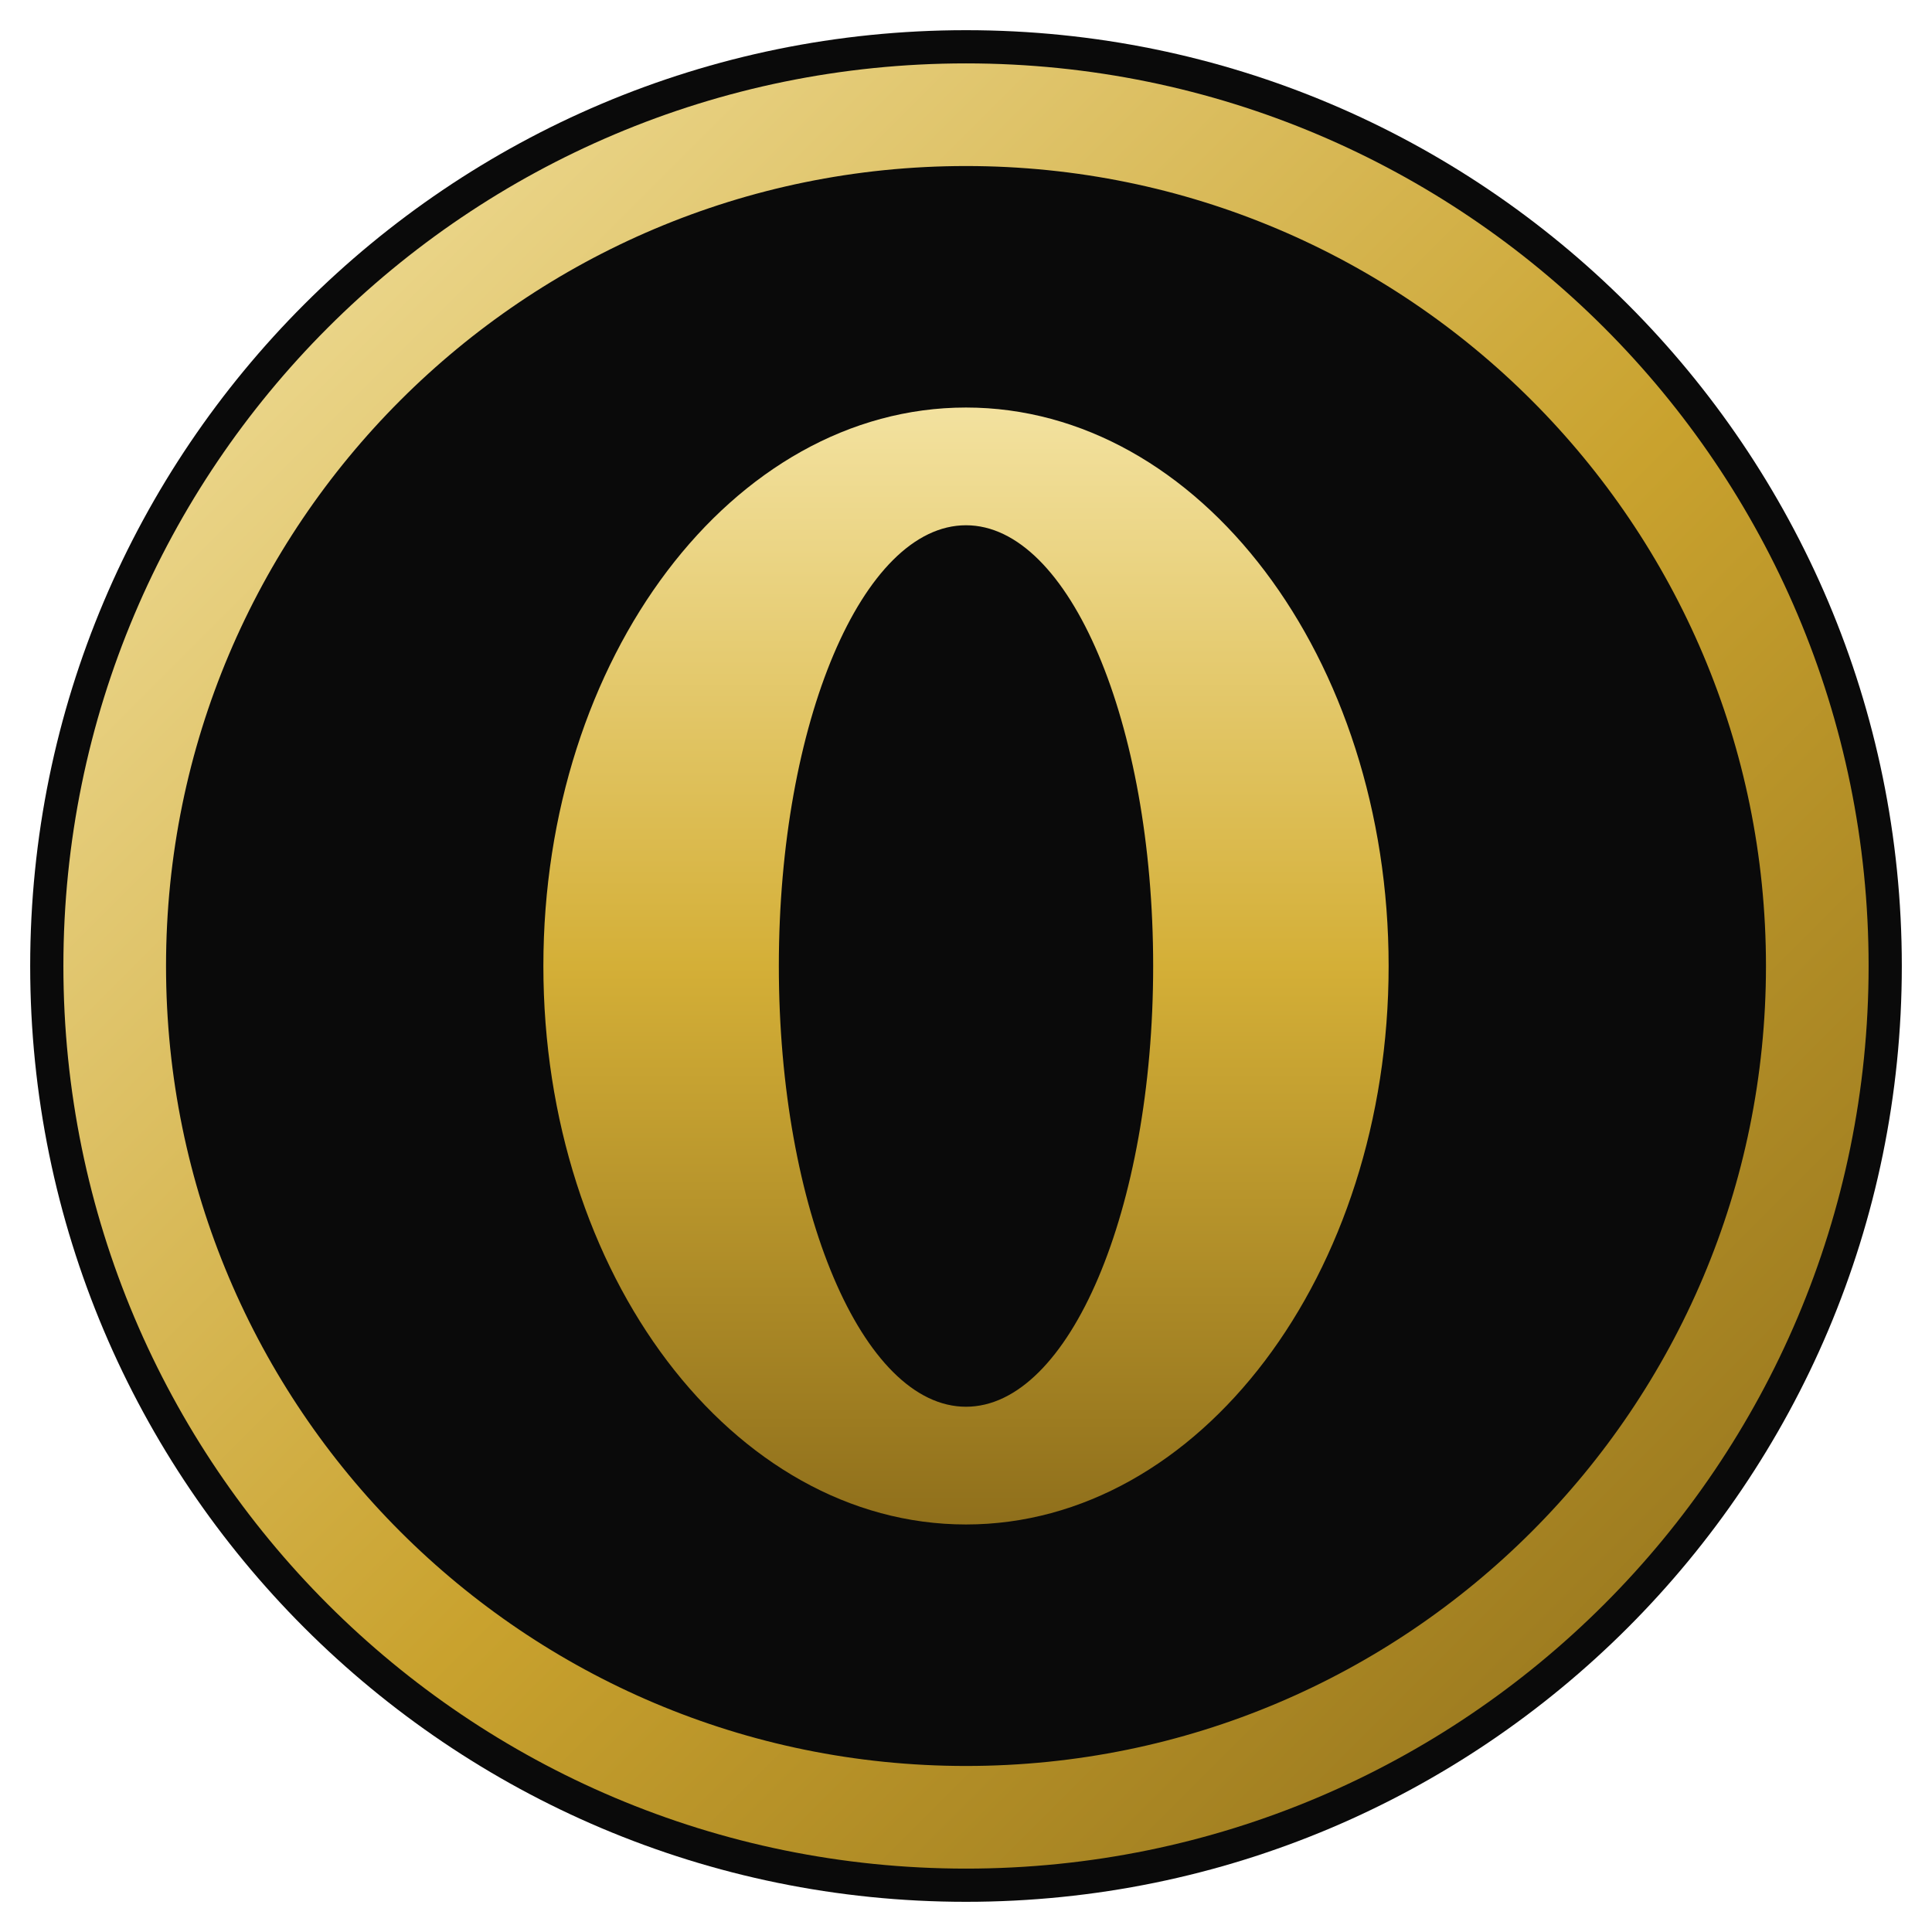
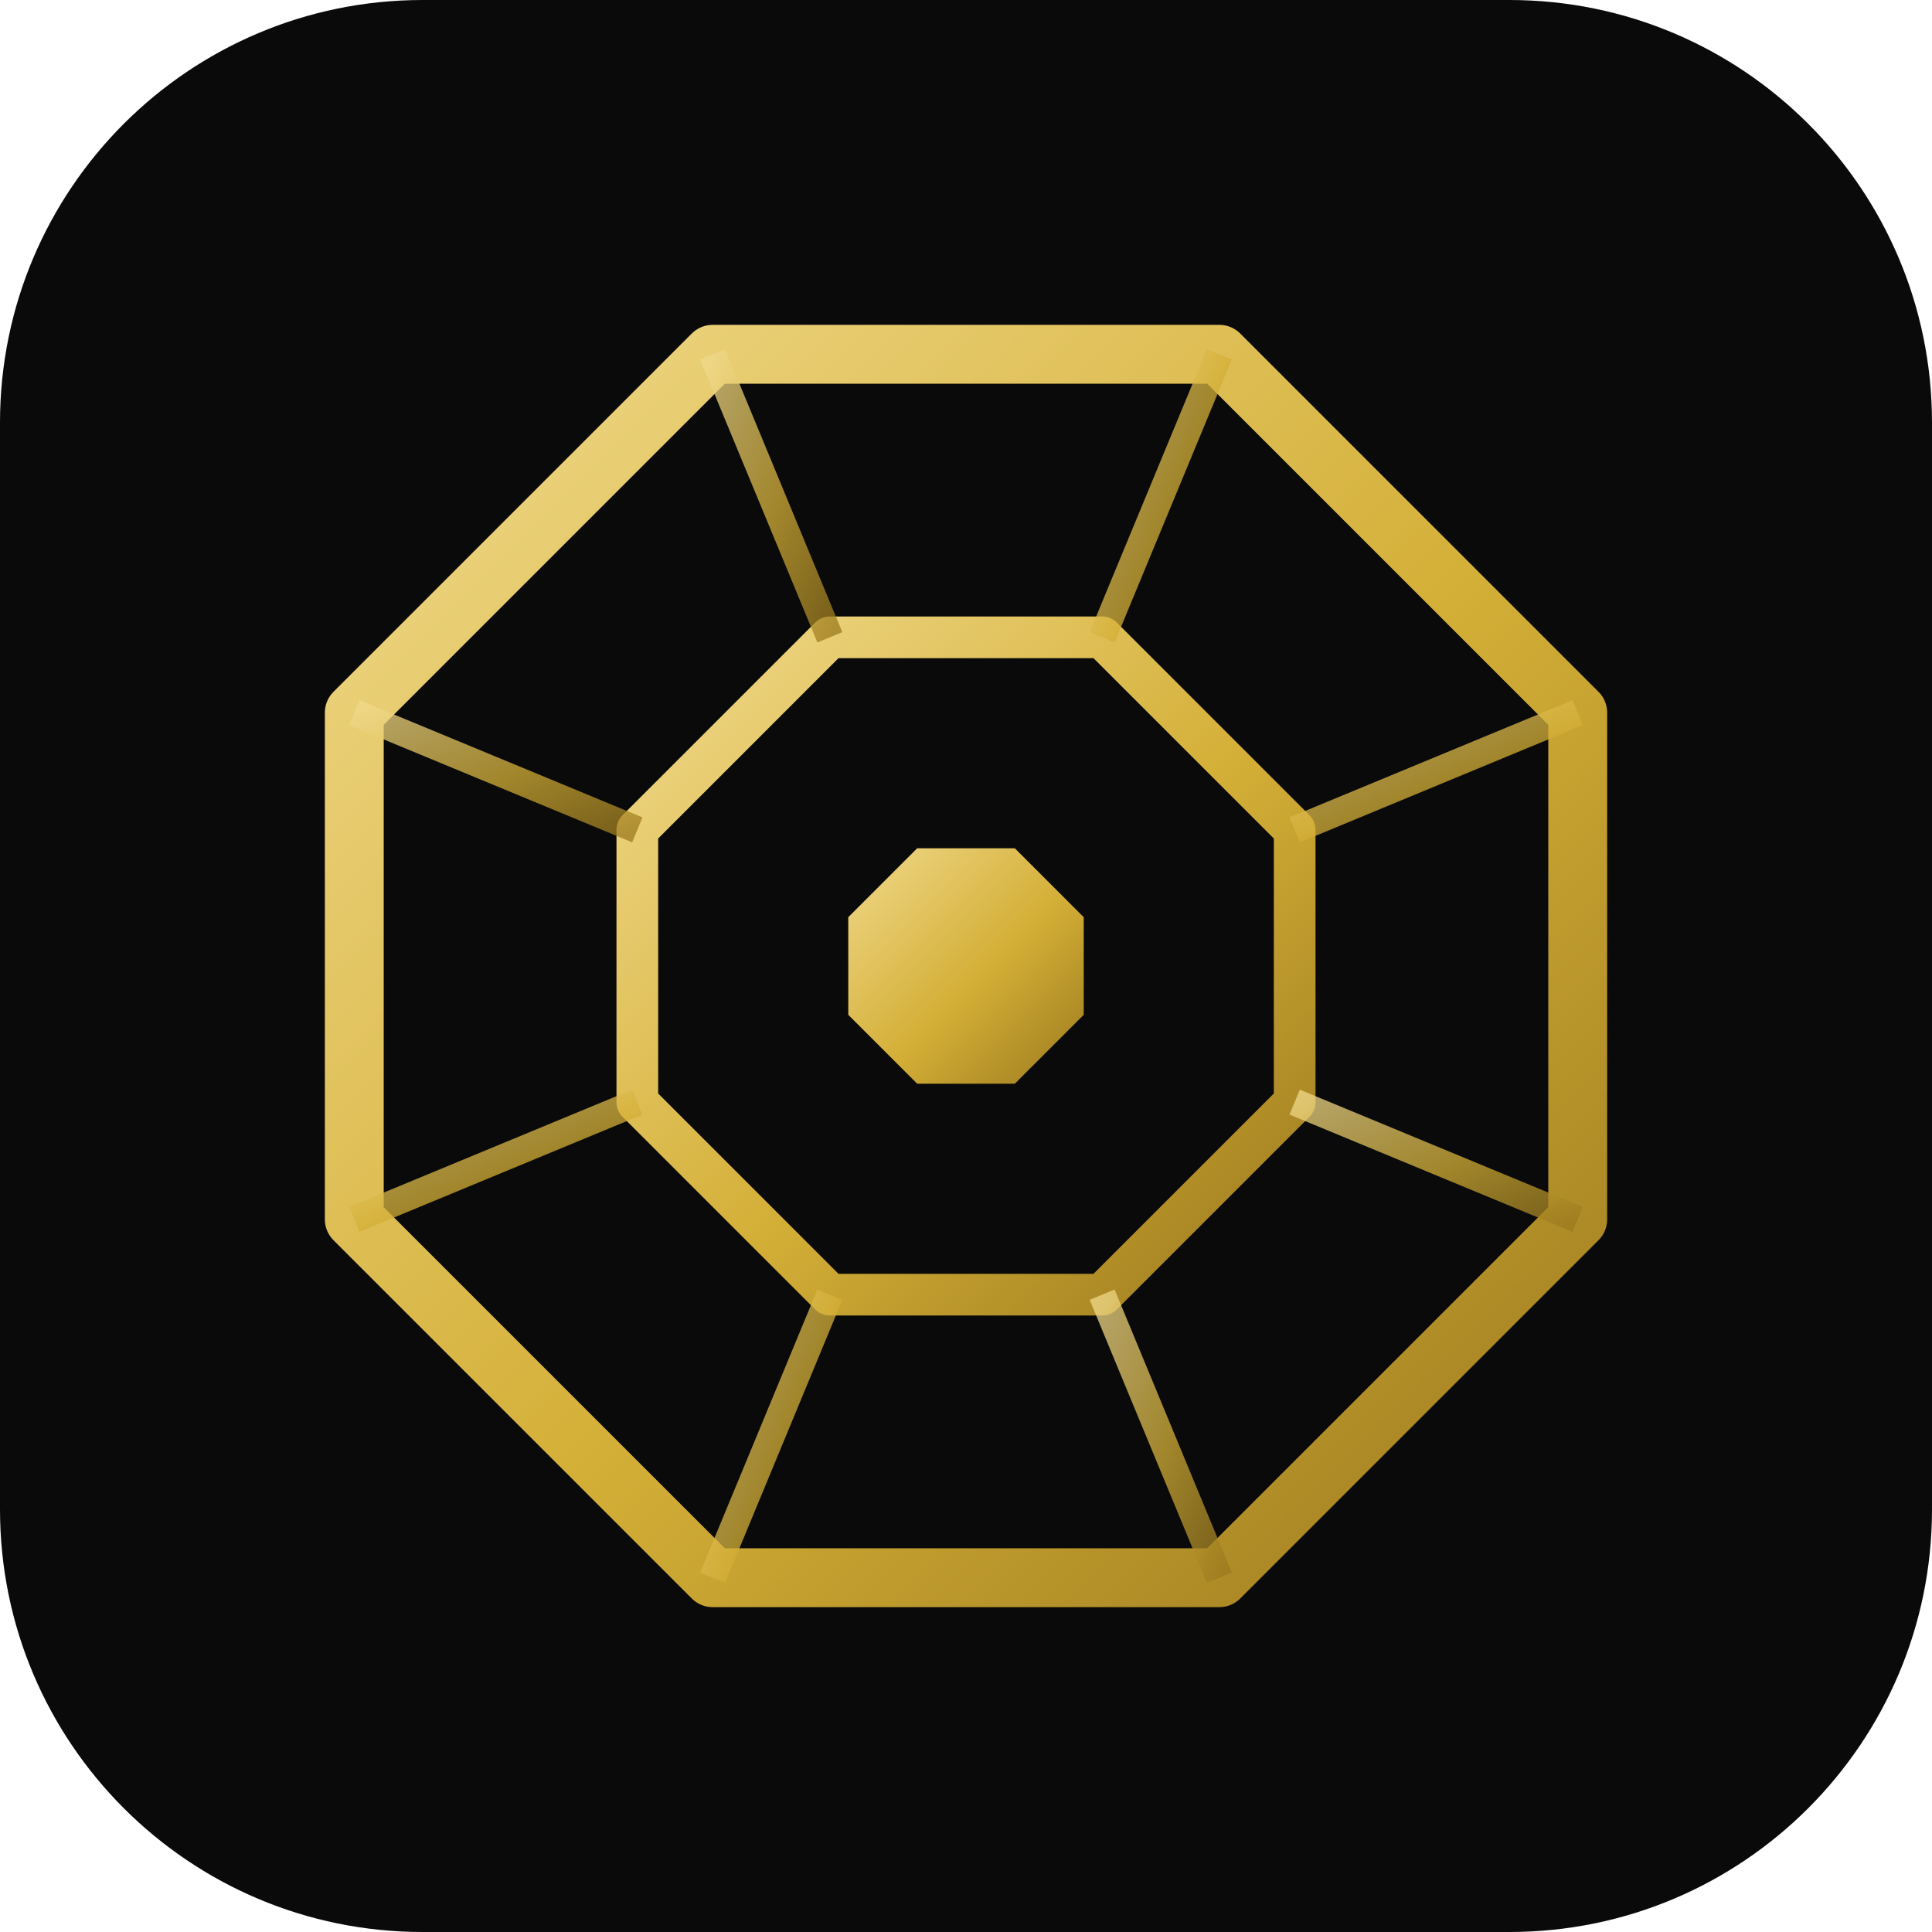
<svg xmlns="http://www.w3.org/2000/svg" viewBox="0 0 64 64">
  <defs>
-     <linearGradient id="g" x1="0" y1="0" x2="0" y2="1">
-       <stop offset="0" stop-color="#F3E2A0" />
-       <stop offset=".5" stop-color="#D4AF37" />
-       <stop offset="1" stop-color="#8F6F1B" />
-     </linearGradient>
-     <linearGradient id="g2" x1="0" y1="0" x2="1" y2="1">
-       <stop offset="0" stop-color="#F3E2A0" />
-       <stop offset=".55" stop-color="#C9A22E" />
-       <stop offset="1" stop-color="#8F6F1B" />
+     <linearGradient id="g" x1="0" y1="0" x2="1" y2="1">
+       <stop offset="0" stop-color="#F0D98A" />
+       <stop offset=".55" stop-color="#D4AF37" />
+       <stop offset="1" stop-color="#9C7A1E" />
    </linearGradient>
  </defs>
-   <circle cx="32" cy="32" r="31" fill="#0A0A0A" />
-   <circle cx="32" cy="32" r="28.2" fill="none" stroke="url(#g2)" stroke-width="3.4" />
-   <path fill-rule="evenodd" fill="url(#g)" d="M18 32a14 18.5 0 1 0 28 0a14 18.5 0 1 0 -28 0ZM25.8 32a6.2 14.6 0 1 1 12.4 0a6.2 14.6 0 1 1 -12.4 0Z" />
+   <rect width="64" height="64" rx="14" fill="#0A0A0A" />
+   <g transform="translate(6 6) scale(.8125)">
+     <path d="M56.94 42.33 L42.33 56.94 L21.67 56.94 L7.06 42.33 L7.06 21.67 L21.67 7.06 L42.33 7.06 L56.94 21.67 Z" fill="#0A0A0A" stroke="url(#g)" stroke-width="2.4" stroke-linejoin="round" />
+     <path d="M45.40 37.55 L37.55 45.40 L26.45 45.40 L18.60 37.55 L18.60 26.45 L26.45 18.60 L37.55 18.60 L45.40 26.45 Z" fill="none" stroke="url(#g)" stroke-width="1.7" stroke-linejoin="round" />
+     <path d="M56.94 42.33 L45.40 37.55" stroke="url(#g)" stroke-width="1.1" opacity=".75" />
+     <path d="M42.33 56.94 L37.55 45.40" stroke="url(#g)" stroke-width="1.1" opacity=".75" />
+     <path d="M21.67 56.94 L26.45 45.40" stroke="url(#g)" stroke-width="1.1" opacity=".75" />
+     <path d="M7.06 42.33 L18.60 37.55" stroke="url(#g)" stroke-width="1.1" opacity=".75" />
+     <path d="M7.06 21.67 L18.60 26.45" stroke="url(#g)" stroke-width="1.1" opacity=".75" />
+     <path d="M21.67 7.06 L26.45 18.60" stroke="url(#g)" stroke-width="1.1" opacity=".75" />
+     <path d="M42.33 7.06 L37.55 18.60" stroke="url(#g)" stroke-width="1.1" opacity=".75" />
+     <path d="M56.94 21.67 L45.40 26.45" stroke="url(#g)" stroke-width="1.1" opacity=".75" />
+     <path d="M36.80 33.99 L33.99 36.80 L30.01 36.80 L27.20 33.99 L27.20 30.01 L30.01 27.20 L33.99 27.20 L36.80 30.01 Z" fill="url(#g)" />
+   </g>
</svg>
